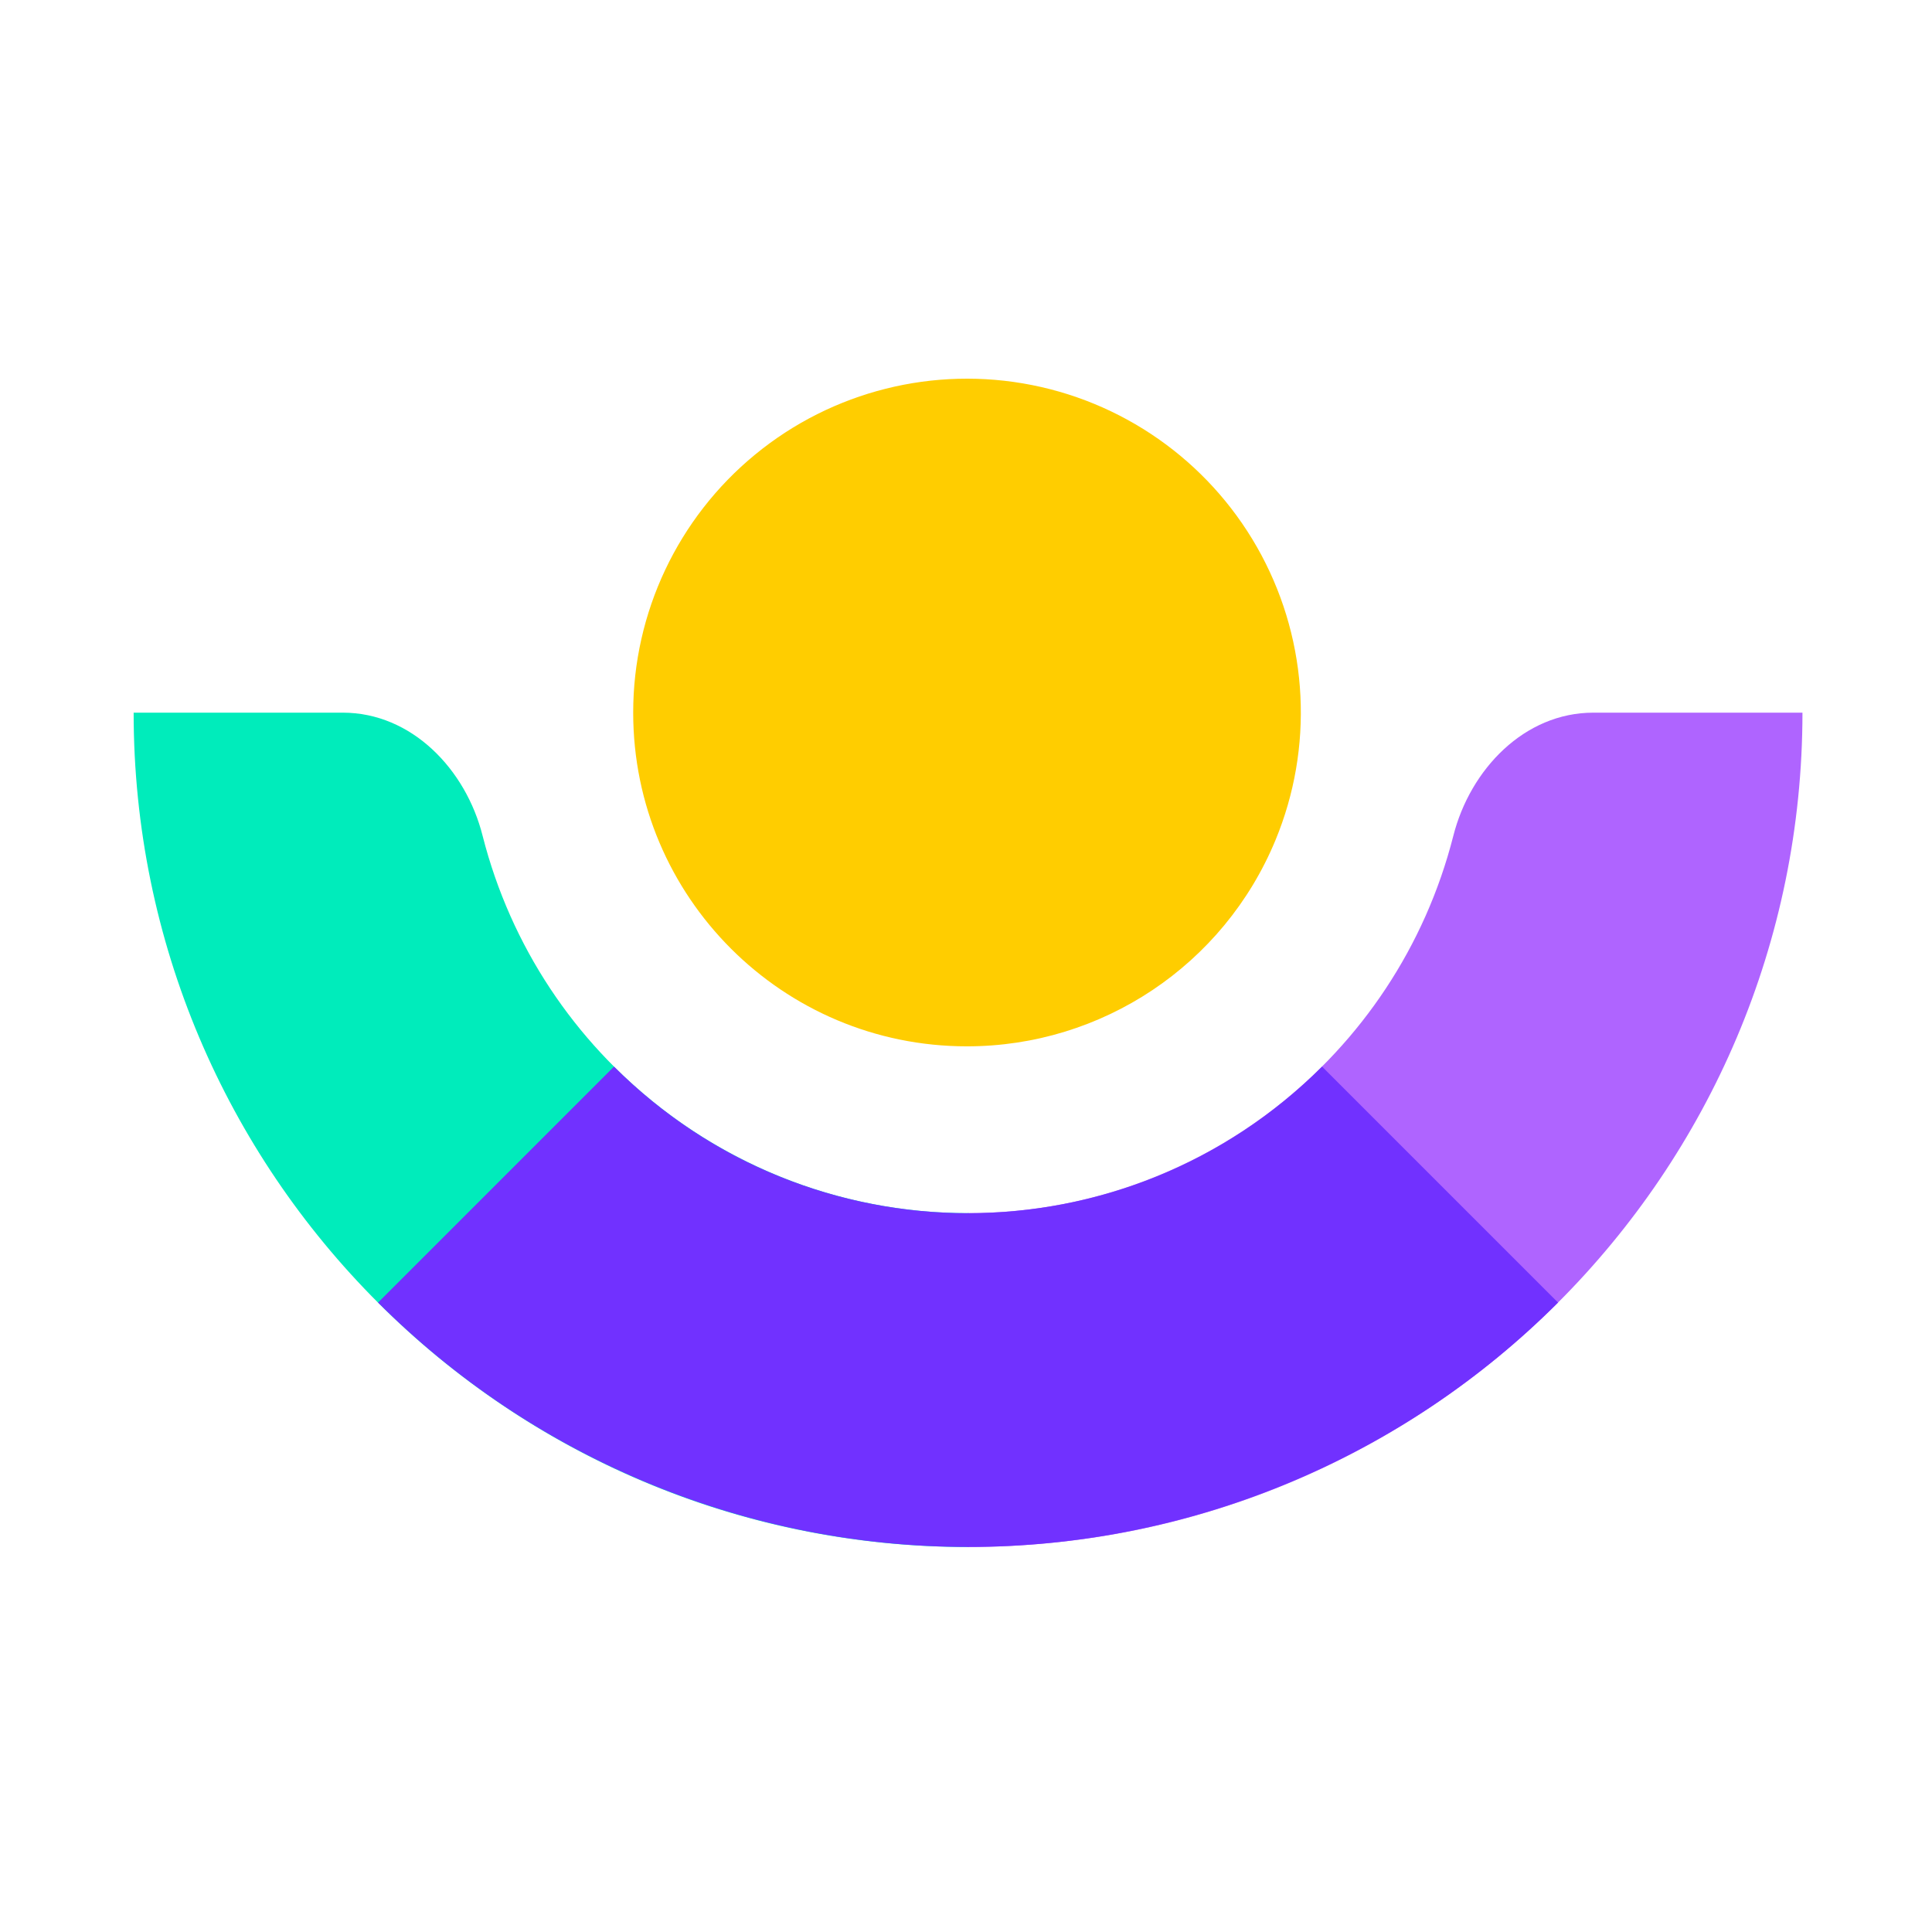
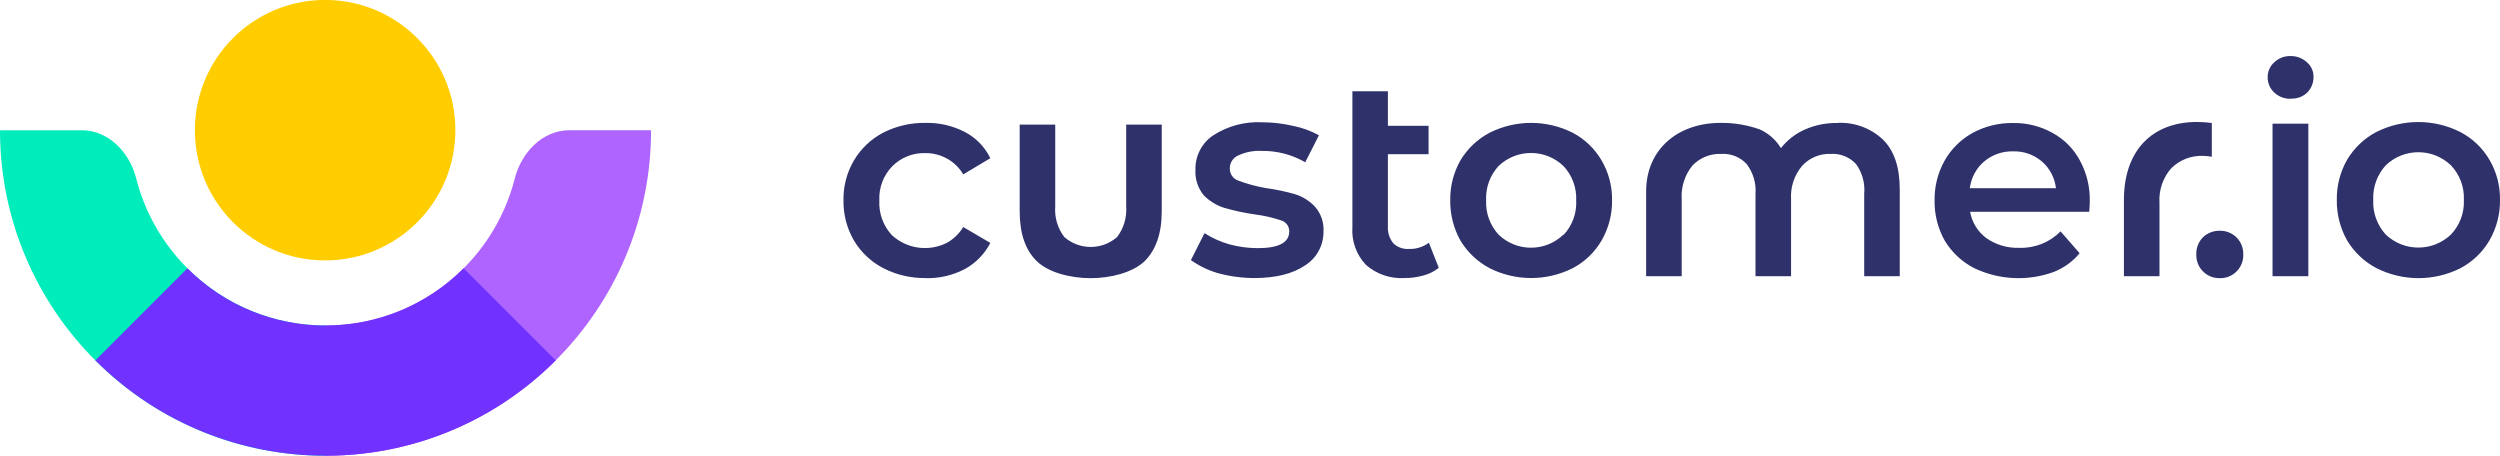
- <svg xmlns="http://www.w3.org/2000/svg" width="250" height="250" fill="none">
-   <path fill="#FFCD00" d="M125.132 135.395a43.194 43.194 0 0 0 39.911-26.672 43.199 43.199 0 0 0-31.496-58.895 43.198 43.198 0 0 0-51.612 42.39 43.18 43.18 0 0 0 43.197 43.177Z" />
-   <path fill="#00ECBB" d="M125.4 156.983h-.145a64.826 64.826 0 0 1-62.802-48.817c-2.17-8.635-9.193-15.948-18.097-15.948H17.293A107.964 107.964 0 0 0 125.255 200.18h.145v-43.197Z" />
-   <path fill="#AF64FF" d="M125.131 156.983h.124a64.81 64.81 0 0 0 62.802-48.817c2.19-8.635 9.214-15.948 18.118-15.948h27.063A107.986 107.986 0 0 1 125.255 200.18h-.124v-43.197Z" />
-   <path fill="#7131FF" d="M201.609 168.552a107.95 107.95 0 0 1-35.027 23.405 107.946 107.946 0 0 1-82.634 0 107.96 107.96 0 0 1-35.027-23.405l30.533-30.534a64.805 64.805 0 0 0 91.622 0l30.533 30.534Z" />
+ <svg xmlns="http://www.w3.org/2000/svg" id="Layer_1" data-name="Layer 1" viewBox="0 0 401.38 73.17">
+   <defs>
+     <style>.cls-1{fill:#ffcd00;}.cls-2{fill:#00ecbb;}.cls-3{fill:#af64ff;}.cls-4{fill:#7131ff;}.cls-5{fill:#2f326a;fill-rule:evenodd;}</style>
+   </defs>
+   <path class="cls-1" d="M52.2,41.81a20.91,20.91,0,1,0-20.91-20.9A20.9,20.9,0,0,0,52.2,41.81Z" />
+   <path class="cls-2" d="M52.33,52.26h-.07a31.38,31.38,0,0,1-30.4-23.63c-1.05-4.18-4.45-7.72-8.76-7.72H0A52.26,52.26,0,0,0,52.26,73.17h.07Z" />
+   <path class="cls-3" d="M52.2,52.26h.06a31.37,31.37,0,0,0,30.4-23.63c1.06-4.18,4.46-7.72,8.77-7.72h13.1A52.27,52.27,0,0,1,52.26,73.17H52.2Z" />
+   <path class="cls-4" d="M89.22,57.86a52.26,52.26,0,0,1-73.91,0L30.09,43.08a31.37,31.37,0,0,0,44.35,0Z" />
+   <path class="cls-5" d="M364.86,19.86h5.75V44.34h-5.75Zm2.9-4a3.71,3.71,0,0,1-2.62-1,3.25,3.25,0,0,1-1.06-2.47A3.13,3.13,0,0,1,365.14,10a3.65,3.65,0,0,1,2.62-1,3.76,3.76,0,0,1,2.62,1,3,3,0,0,1,1.06,2.34,3.51,3.51,0,0,1-1.06,2.57A3.56,3.56,0,0,1,367.76,15.83ZM356.39,44.66a3.69,3.69,0,0,1-3.77-3.81,3.75,3.75,0,0,1,1.06-2.75,3.79,3.79,0,0,1,2.71-1.05,3.68,3.68,0,0,1,3.77,3.8,3.68,3.68,0,0,1-3.77,3.81Zm25.17-1.6a15,15,0,0,0,13.47,0,11.72,11.72,0,0,0,4.65-4.45,12.65,12.65,0,0,0,1.7-6.51,12.36,12.36,0,0,0-1.7-6.46A11.66,11.66,0,0,0,395,21.19a15,15,0,0,0-13.47,0,11.89,11.89,0,0,0-4.69,4.45,12.53,12.53,0,0,0-1.66,6.46,12.82,12.82,0,0,0,1.66,6.51A12,12,0,0,0,381.56,43.06Zm11.95-5.41a7.59,7.59,0,0,1-10.48,0,7.69,7.69,0,0,1-2-5.55,7.69,7.69,0,0,1,2-5.55,7.56,7.56,0,0,1,10.48,0,7.59,7.59,0,0,1,2.07,5.55A7.59,7.59,0,0,1,393.51,37.65ZM231,43a6.67,6.67,0,0,1-2.47,1.23,10.89,10.89,0,0,1-3,.41,8.61,8.61,0,0,1-6.21-2.1,8,8,0,0,1-2.19-6.1V14.65h5.7V20.2h6.53v4.56h-6.53V36.33a3.93,3.93,0,0,0,.87,2.73,3.3,3.3,0,0,0,2.51.91,5.07,5.07,0,0,0,3.2-1Zm-82.39,1.64a14.36,14.36,0,0,1-6.8-1.59,11.79,11.79,0,0,1-4.7-4.42,12.47,12.47,0,0,1-1.69-6.47,12.21,12.21,0,0,1,1.69-6.42,11.85,11.85,0,0,1,4.65-4.42,14.45,14.45,0,0,1,6.85-1.59,13.08,13.08,0,0,1,6.3,1.46A9.36,9.36,0,0,1,159,25.4L154.65,28A6.76,6.76,0,0,0,152,25.44a7,7,0,0,0-3.43-.86,7.17,7.17,0,0,0-5.29,2.09,7.35,7.35,0,0,0-2.1,5.51,7.6,7.6,0,0,0,2,5.56A7.83,7.83,0,0,0,152,39a7.17,7.17,0,0,0,2.65-2.55L159,39a10,10,0,0,1-4.15,4.23A13,13,0,0,1,148.62,44.66Zm47-.77a22.21,22.21,0,0,0,5.8.77c3.41,0,6.11-.68,8.08-2a6.34,6.34,0,0,0,3-5.46,5.54,5.54,0,0,0-1.37-4,7.43,7.43,0,0,0-3.19-2,33.74,33.74,0,0,0-4.8-1A25.06,25.06,0,0,1,198.82,29a2,2,0,0,1-1.37-2,2.2,2.2,0,0,1,1.27-2,7.8,7.8,0,0,1,3.84-.77,13.56,13.56,0,0,1,7,1.82l2.2-4.33a14.17,14.17,0,0,0-4.11-1.5,22.14,22.14,0,0,0-5-.59,13.28,13.28,0,0,0-7.85,2.09,6.43,6.43,0,0,0-2.87,5.51,5.93,5.93,0,0,0,1.36,4.15,8,8,0,0,0,3.29,2,36.42,36.42,0,0,0,4.93,1.05,22.19,22.19,0,0,1,4.16.95,1.81,1.81,0,0,1,1.32,1.78q0,2.69-5.11,2.68a17.52,17.52,0,0,1-4.57-.63,14.63,14.63,0,0,1-3.92-1.78l-2.19,4.33A14.63,14.63,0,0,0,195.66,43.89Zm43.53-.82a14.87,14.87,0,0,0,13.38,0,11.68,11.68,0,0,0,4.61-4.42,12.57,12.57,0,0,0,1.69-6.47,12.31,12.31,0,0,0-1.69-6.42,11.68,11.68,0,0,0-4.61-4.42,14.87,14.87,0,0,0-13.38,0,12,12,0,0,0-4.66,4.42,12.57,12.57,0,0,0-1.64,6.42,12.83,12.83,0,0,0,1.64,6.47A12,12,0,0,0,239.19,43.07Zm11.87-5.38a7.5,7.5,0,0,1-10.41,0,7.61,7.61,0,0,1-2-5.51,7.63,7.63,0,0,1,2-5.51,7.53,7.53,0,0,1,10.41,0,7.53,7.53,0,0,1,2.05,5.51A7.51,7.51,0,0,1,251.06,37.69Zm44-17.94a9.9,9.9,0,0,1,7.31,2.69c1.79,1.76,2.69,4.41,2.69,8V44.34h-5.71V31.13A7.05,7.05,0,0,0,298,26.35a5.08,5.08,0,0,0-4.06-1.64,5.9,5.9,0,0,0-4.61,1.92A7.58,7.58,0,0,0,287.56,32V44.34h-5.71V31.13a7.05,7.05,0,0,0-1.41-4.78,5.09,5.09,0,0,0-4.06-1.64,6.08,6.08,0,0,0-4.66,1.87A7.81,7.81,0,0,0,270,32V44.34h-5.71V30.73c0-6.82,5.17-11,11.92-11a18.21,18.21,0,0,1,6.34,1.05,7.63,7.63,0,0,1,3.38,3,10.08,10.08,0,0,1,3.88-3A12.4,12.4,0,0,1,295.09,19.75ZM335.43,34q.09-1.09.09-1.68a13.14,13.14,0,0,0-1.59-6.56,10.86,10.86,0,0,0-4.39-4.42,12.54,12.54,0,0,0-6.34-1.59,13.19,13.19,0,0,0-6.49,1.59,11.6,11.6,0,0,0-4.51,4.47,12.64,12.64,0,0,0-1.6,6.37,12.73,12.73,0,0,0,1.64,6.47A11.8,11.8,0,0,0,317,43.07a16.54,16.54,0,0,0,12.74.59,10.35,10.35,0,0,0,4.15-3l-3.06-3.51a8.89,8.89,0,0,1-6.62,2.64,8.74,8.74,0,0,1-5.29-1.55A6.76,6.76,0,0,1,316.3,34Zm-16.89-8.06a6.94,6.94,0,0,1,4.66-1.64,6.81,6.81,0,0,1,4.65,1.64,6.7,6.7,0,0,1,2.24,4.28H316.26A6.73,6.73,0,0,1,318.54,25.94Zm36.57-6.19v5.42a7.43,7.43,0,0,0-1.32-.14,6.86,6.86,0,0,0-5.21,2,7.67,7.67,0,0,0-1.87,5.56V44.34H341V32.08C341,23.19,346.71,18.64,355.11,19.75Zm-180,24.91c-3.26,0-6.73-.9-8.61-2.69s-2.79-4.51-2.79-8.06V20h5.71V33.14a7.2,7.2,0,0,0,1.46,4.92,6.44,6.44,0,0,0,8.47,0,7.25,7.25,0,0,0,1.46-4.92V20h5.71V33.91q0,5.33-2.79,8.06C181.83,43.76,178.34,44.66,175.09,44.66Z" />
</svg>
